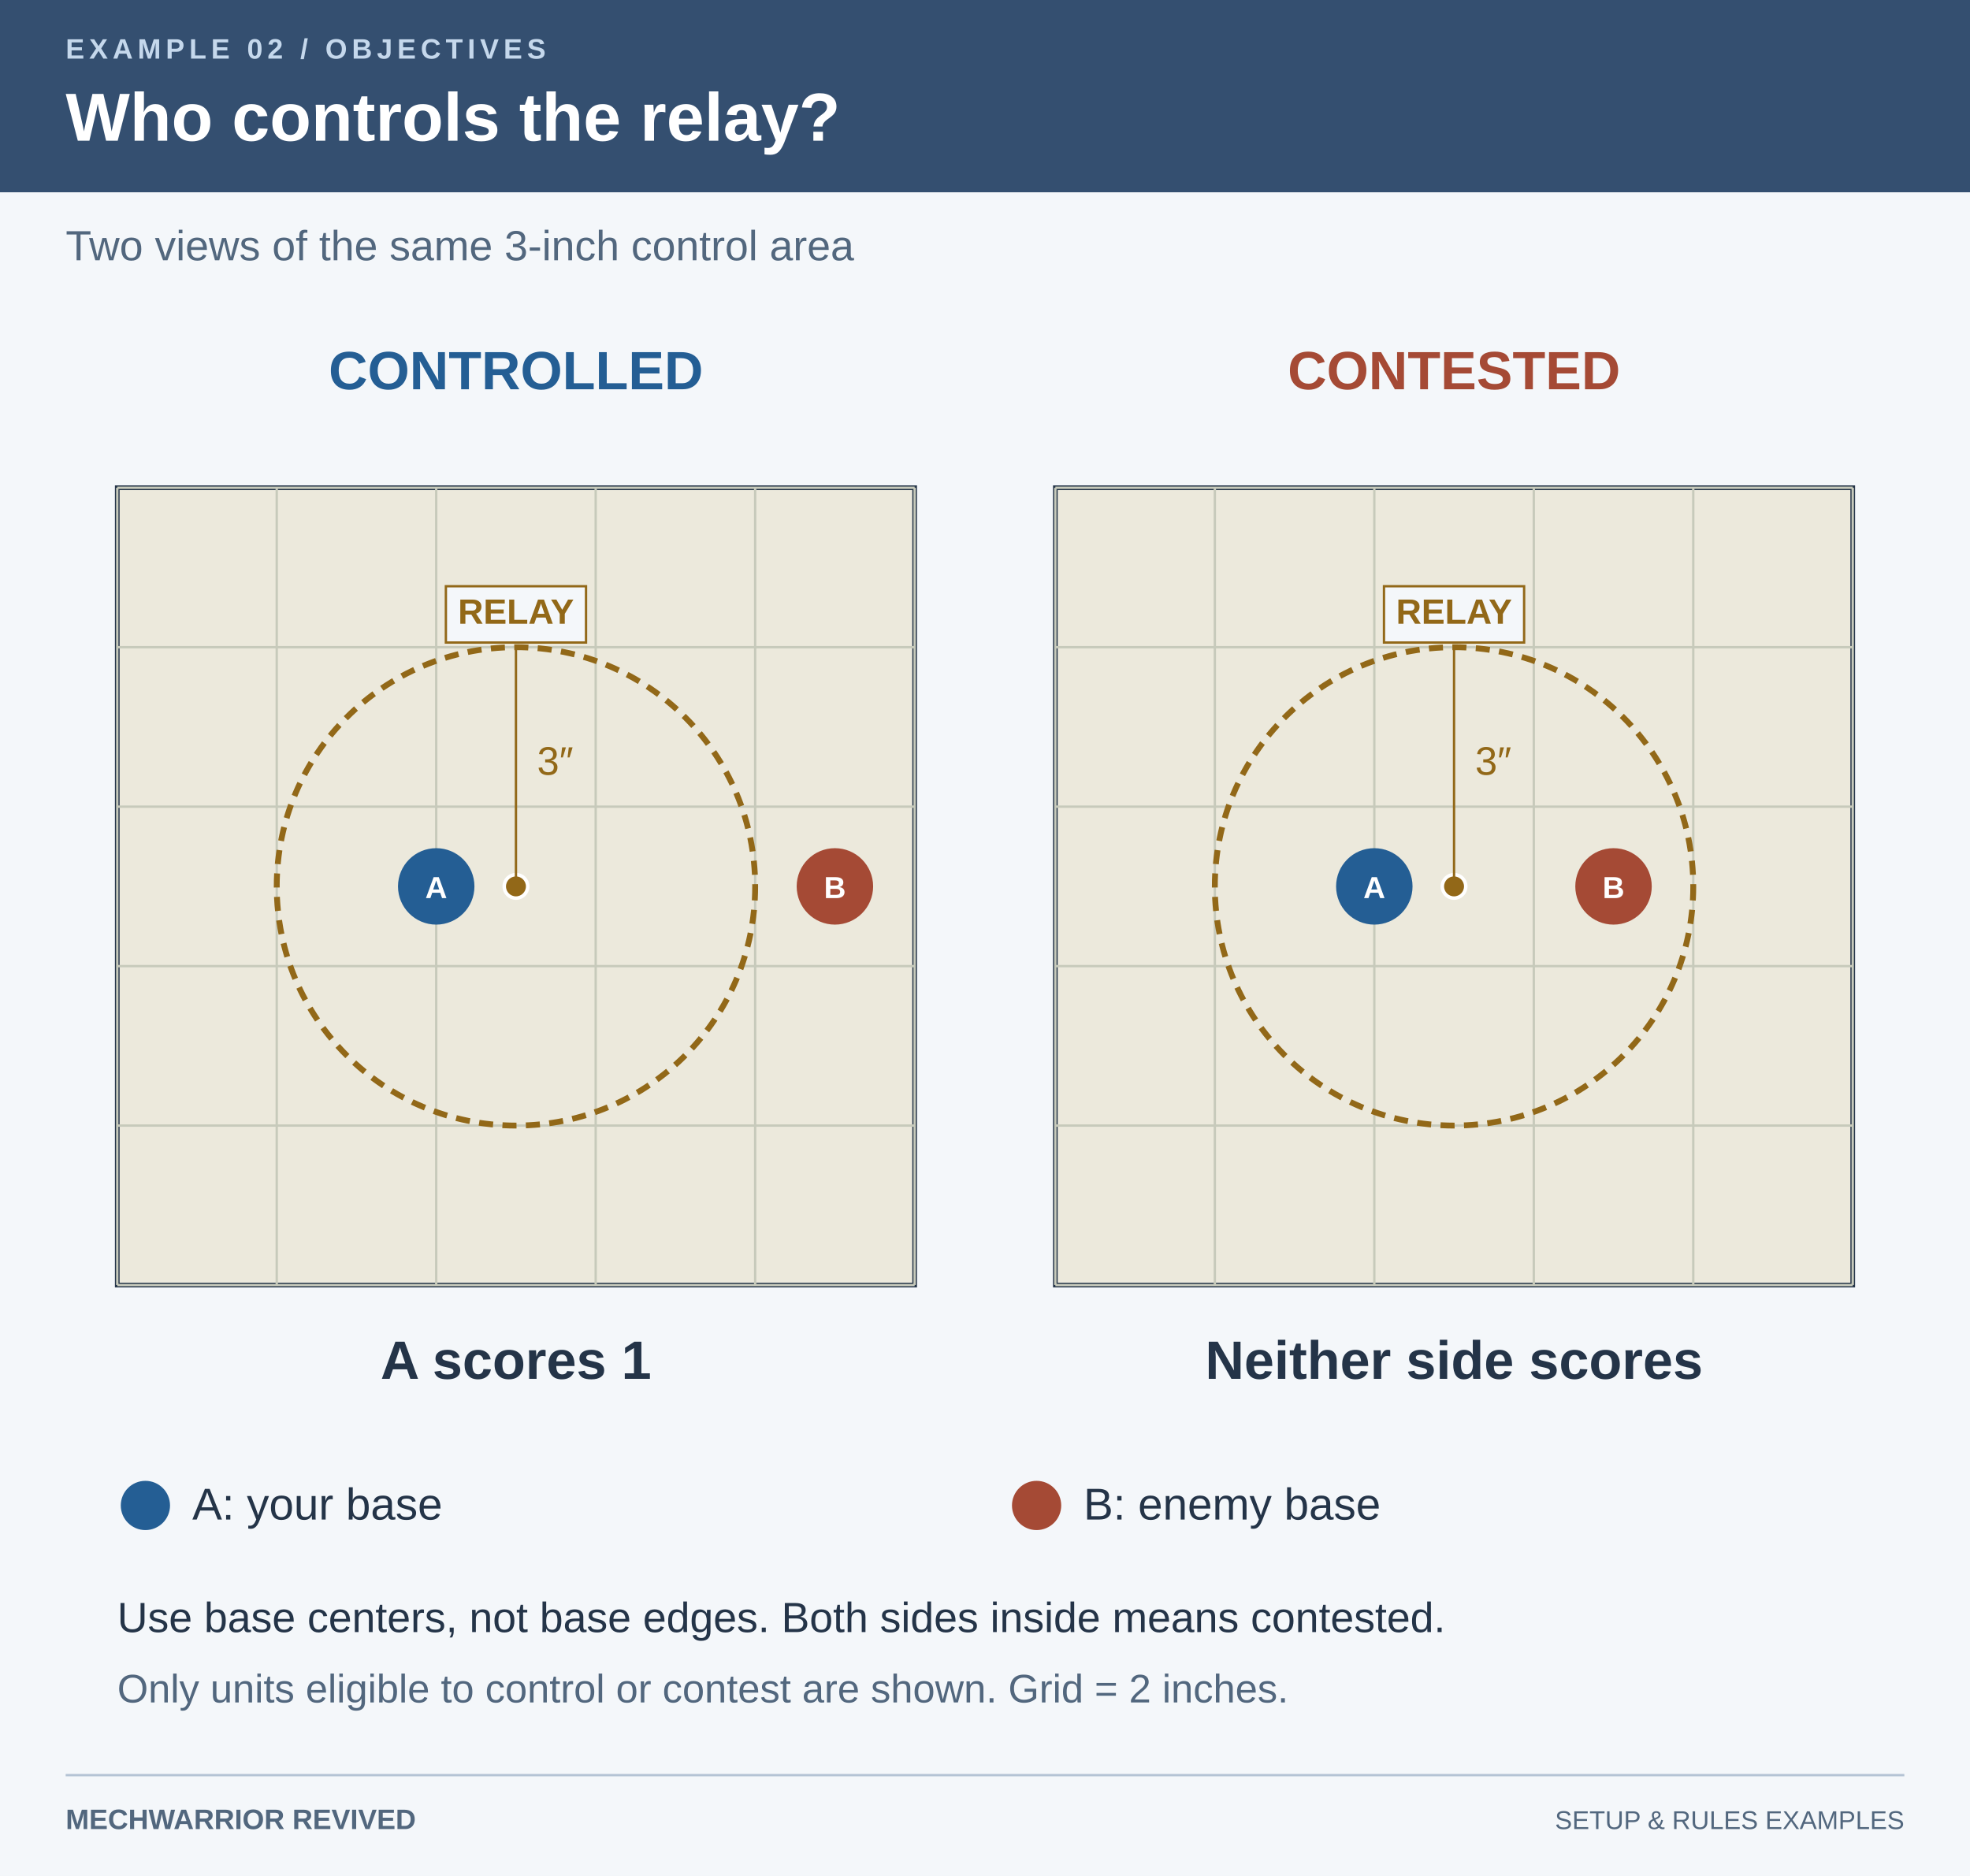
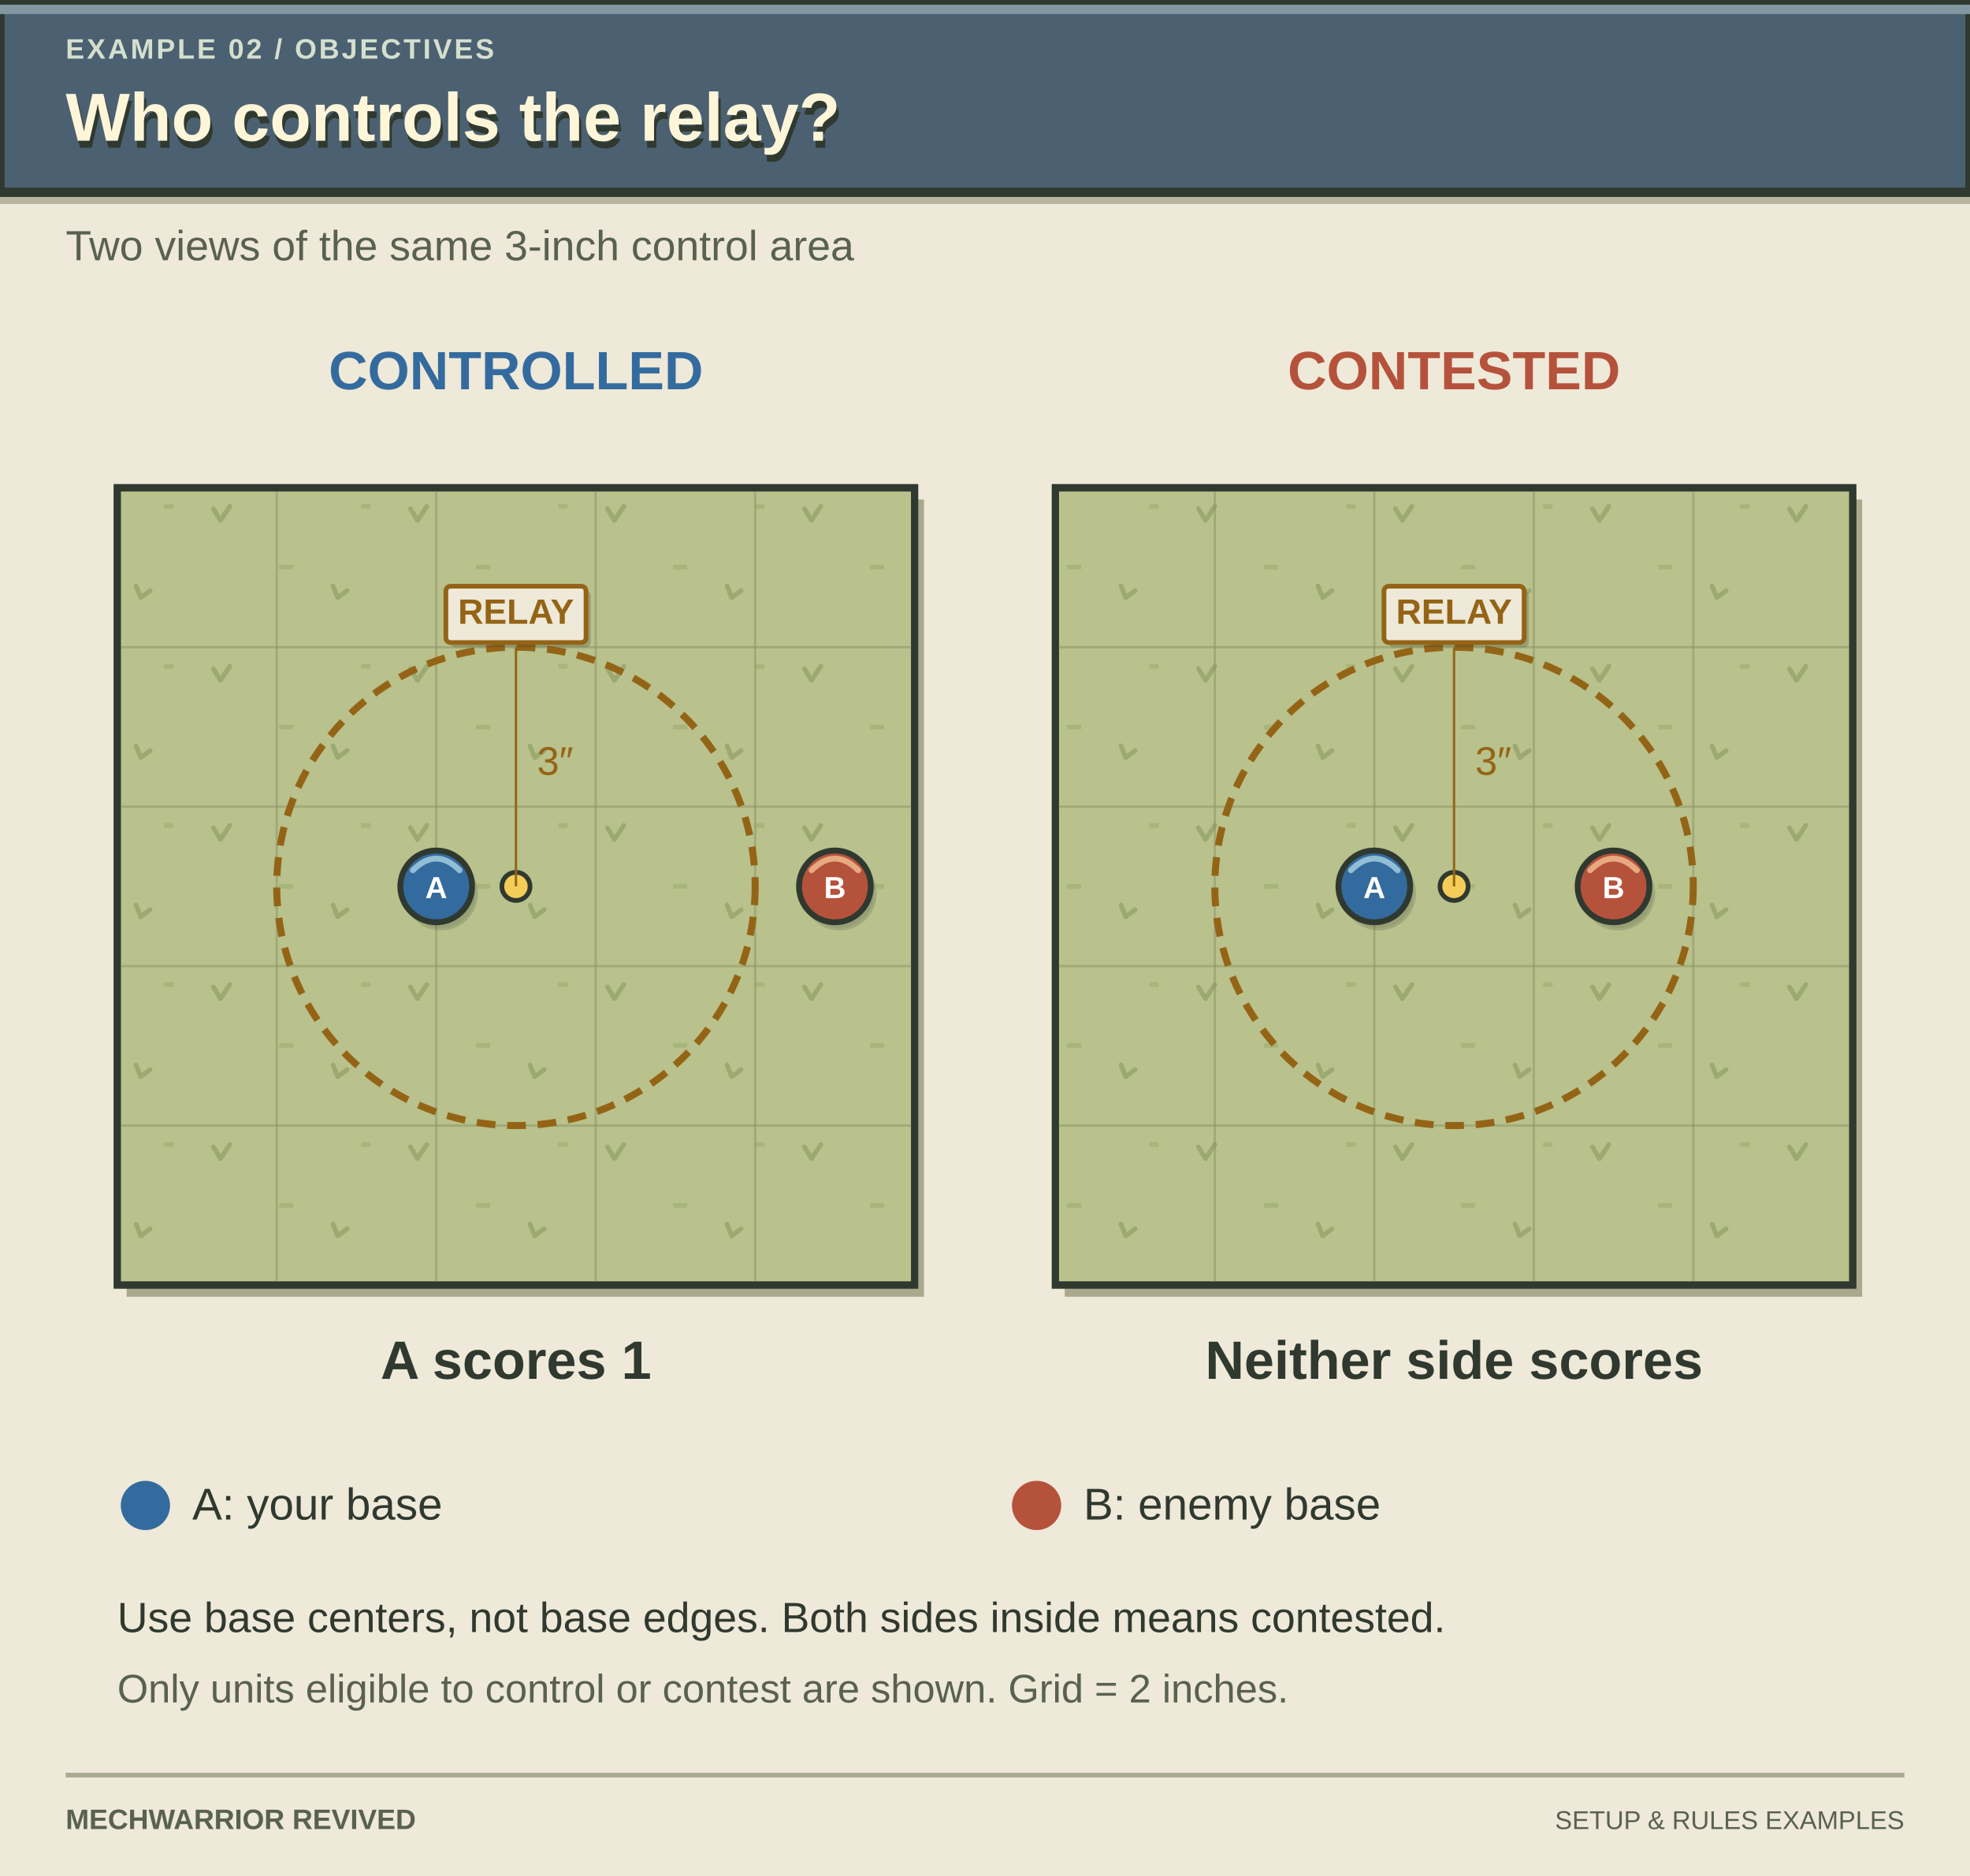
<svg xmlns="http://www.w3.org/2000/svg" width="840" height="800" viewBox="0 0 840 800" role="img" aria-labelledby="title desc">
  <defs>
-     <pattern id="woods" patternUnits="userSpaceOnUse" width="26" height="26">
-       <rect width="26" height="26" fill="#d4dfbf" />
-       <path d="M13 3L20 17H6Z M13 14V22" fill="#a9be8e" stroke="#788f60" stroke-width="1.2" />
+     <pattern id="ground" patternUnits="userSpaceOnUse" width="84" height="68">
+       <rect width="84" height="68" fill="#b9c18c" />
+       <path d="M10 18l-3 -5m3 5l4 -6M60 51l-2 -5m2 5l4 -3" fill="none" stroke="#9ca971" stroke-width="2" stroke-linecap="round" />
+       <path d="M35 38h6M70 12h4" stroke="#a8b57a" stroke-width="2" />
    </pattern>
-     <pattern id="rubble" patternUnits="userSpaceOnUse" width="28" height="26">
-       <rect width="28" height="26" fill="#e3d7bd" />
-       <path d="M3 8L10 4L13 13L5 15Z M17 19L23 12L27 22Z" fill="#bdaf94" stroke="#918164" />
-       <path d="M16 3L21 6M4 22L9 20" stroke="#9f8c6b" />
+     <pattern id="woods" patternUnits="userSpaceOnUse" width="44" height="42">
+       <rect width="44" height="42" fill="#8ca661" />
+       <ellipse cx="25" cy="29" rx="16" ry="10" fill="#6e874d" />
+       <path d="M20 26v10h6V25" fill="#8b7045" stroke="#35452f" stroke-width="2" />
+       <path d="M9 24C2 17 8 10 14 11C14 2 28 1 31 10C41 8 45 22 36 26C31 33 23 30 20 28C14 31 9 29 9 24Z" fill="#5d8c48" stroke="#35452f" stroke-width="2.5" stroke-linejoin="round" />
+       <path d="M12 18Q11 13 18 14Q20 7 27 12" fill="none" stroke="#94b66a" stroke-width="3" stroke-linecap="round" />
    </pattern>
-     <pattern id="blocking" patternUnits="userSpaceOnUse" width="24" height="24">
-       <rect width="24" height="24" fill="#b7bdc3" />
-       <path d="M0 24L24 0M-6 6L6 -6M18 30L30 18" stroke="#85919c" stroke-width="2" />
+     <pattern id="rubble" patternUnits="userSpaceOnUse" width="45" height="40">
+       <rect width="45" height="40" fill="#c4ae83" />
+       <path d="M6 15L12 5L24 8L27 20L17 25L6 22Z M28 29L33 20L42 24L41 35L29 36Z" fill="#958d76" stroke="#514a37" stroke-width="2.5" stroke-linejoin="round" />
+       <path d="M9 14L14 9L22 12M31 29L35 25L39 27" fill="none" stroke="#c6c3a8" stroke-width="3" />
+       <path d="M4 32l4 -1M34 9l3 3" stroke="#806e4f" stroke-width="2" />
    </pattern>
-     <pattern id="fieldworks" patternUnits="userSpaceOnUse" width="28" height="24">
-       <rect width="28" height="24" fill="#ddcbaa" />
-       <path d="M0 7H9V17H19V7H28" fill="none" stroke="#806044" stroke-width="5" />
-       <path d="M0 7H9V17H19V7H28" fill="none" stroke="#b79a70" stroke-width="2" />
+     <pattern id="blocking" patternUnits="userSpaceOnUse" width="32" height="28">
+       <rect width="32" height="28" fill="#899397" />
+       <path d="M0 27H32M31 0V28" stroke="#576367" stroke-width="2" />
+       <path d="M2 2H28" stroke="#b5bdbb" stroke-width="2" />
    </pattern>
-     <pattern id="water" patternUnits="userSpaceOnUse" width="28" height="20">
-       <rect width="28" height="20" fill="#ccdde5" />
-       <path d="M0 10Q7 5 14 10T28 10" fill="none" stroke="#86a6b7" />
+     <pattern id="fieldworks" patternUnits="userSpaceOnUse" width="40" height="32">
+       <rect width="40" height="32" fill="#cbb486" />
+       <path d="M0 10H12V23H28V10H40" fill="none" stroke="#594832" stroke-width="12" stroke-linejoin="round" />
+       <path d="M0 10H12V23H28V10H40" fill="none" stroke="#9a8158" stroke-width="6" stroke-linejoin="round" />
+       <path d="M0 5H9M16 28H25M32 5H40" stroke="#eee0ad" stroke-width="3" stroke-linecap="round" />
+       <path d="M5 6v8M17 19v8M33 6v8" stroke="#594832" stroke-width="2" />
+     </pattern>
+     <pattern id="water" patternUnits="userSpaceOnUse" width="40" height="30">
+       <rect width="40" height="30" fill="#83b0be" />
+       <path d="M4 10Q9 5 14 10T24 10M22 24Q27 19 32 24" fill="none" stroke="#c2dee0" stroke-width="3" stroke-linecap="round" />
    </pattern>
    <marker id="move-arrow" viewBox="0 0 10 10" refX="9" refY="5" markerWidth="6" markerHeight="6" orient="auto-start-reverse">
-       <path d="M0 0L10 5L0 10Z" fill="#245e94" />
+       <path d="M0 0L10 5L0 10Z" fill="#346b9e" />
    </marker>
    <marker id="sight-arrow" viewBox="0 0 10 10" refX="9" refY="5" markerWidth="6" markerHeight="6" orient="auto-start-reverse">
-       <path d="M0 0L10 5L0 10Z" fill="#926818" />
+       <path d="M0 0L10 5L0 10Z" fill="#946416" />
    </marker>
  </defs>
  <g font-family="Arial, Helvetica, sans-serif">
-     <rect x="0" y="0" width="840" height="800" fill="#f4f7fa" stroke="none" />
-     <rect x="0" y="0" width="840" height="82" fill="#344f70" stroke="none" />
-     <text x="28" y="25" font-size="12" text-anchor="start" fill="#c5d8ec" font-weight="bold" letter-spacing="2">EXAMPLE 02  /  OBJECTIVES</text>
-     <text x="28" y="60" font-size="29" text-anchor="start" fill="white" font-weight="bold">Who controls the relay?</text>
-     <text x="28" y="111" font-size="18" text-anchor="start" fill="#52677e" font-weight="normal">Two views of the same 3-inch control area</text>
-     <text x="220" y="166" font-size="23" text-anchor="middle" fill="#245e94" font-weight="bold">CONTROLLED</text>
-     <rect x="50" y="208" width="340" height="340" fill="#ece9dc" stroke="#243448" data-board-width="10" data-board-depth="10" data-scale="34" stroke-width="2" />
-     <line x1="50" y1="208" x2="50" y2="548" stroke="#c7cabb" stroke-width="1" />
-     <line x1="118" y1="208" x2="118" y2="548" stroke="#c7cabb" stroke-width="1" />
-     <line x1="186" y1="208" x2="186" y2="548" stroke="#c7cabb" stroke-width="1" />
-     <line x1="254" y1="208" x2="254" y2="548" stroke="#c7cabb" stroke-width="1" />
-     <line x1="322" y1="208" x2="322" y2="548" stroke="#c7cabb" stroke-width="1" />
-     <line x1="390" y1="208" x2="390" y2="548" stroke="#c7cabb" stroke-width="1" />
-     <line x1="50" y1="548" x2="390" y2="548" stroke="#c7cabb" stroke-width="1" />
-     <line x1="50" y1="480" x2="390" y2="480" stroke="#c7cabb" stroke-width="1" />
-     <line x1="50" y1="412" x2="390" y2="412" stroke="#c7cabb" stroke-width="1" />
-     <line x1="50" y1="344" x2="390" y2="344" stroke="#c7cabb" stroke-width="1" />
-     <line x1="50" y1="276" x2="390" y2="276" stroke="#c7cabb" stroke-width="1" />
-     <line x1="50" y1="208" x2="390" y2="208" stroke="#c7cabb" stroke-width="1" />
-     <circle cx="220" cy="378" r="102" fill="none" stroke="#926818" stroke-width="2.5" stroke-dasharray="6 4" data-objective="RELAY" data-control-radius="3" />
-     <circle cx="220" cy="378" r="5" fill="#926818" stroke="white" stroke-width="1.5" />
-     <rect x="190.125" y="250" width="59.75" height="24" fill="#f4f7fa" stroke="#926818" stroke-width="1" />
-     <text x="220" y="266" font-size="15" text-anchor="middle" fill="#926818" font-weight="bold">RELAY</text>
+     <rect x="0" y="0" width="840" height="800" fill="#eee9d8" stroke="none" />
+     <rect x="0" y="5" width="840" height="82" fill="#b7b39e" stroke="none" />
+     <rect x="0" y="0" width="840" height="82" fill="#4b6171" stroke="#30392f" stroke-width="4" />
+     <line x1="0" y1="4" x2="840" y2="4" stroke="#8198a1" stroke-width="4" />
+     <text x="28" y="25" font-size="12" text-anchor="start" fill="#d5dfce" font-weight="bold" letter-spacing="1">EXAMPLE 02  /  OBJECTIVES</text>
+     <text x="29" y="63" font-size="29" text-anchor="start" fill="#30392f" font-weight="bold">Who controls the relay?</text>
+     <text x="28" y="60" font-size="29" text-anchor="start" fill="#fff6d9" font-weight="bold">Who controls the relay?</text>
+     <text x="28" y="111" font-size="18" text-anchor="start" fill="#59614f" font-weight="normal">Two views of the same 3-inch control area</text>
+     <text x="220" y="166" font-size="23" text-anchor="middle" fill="#346b9e" font-weight="bold">CONTROLLED</text>
+     <rect x="54" y="213" width="340" height="340" fill="#aaa98c" stroke="none" />
+     <rect x="50" y="208" width="340" height="340" fill="url(#ground)" stroke="#30392f" data-board-width="10" data-board-depth="10" data-scale="34" stroke-width="3" />
+     <line x1="50" y1="208" x2="50" y2="548" stroke="#899263" stroke-width="1" opacity=".5" />
+     <line x1="118" y1="208" x2="118" y2="548" stroke="#899263" stroke-width="1" opacity=".5" />
+     <line x1="186" y1="208" x2="186" y2="548" stroke="#899263" stroke-width="1" opacity=".5" />
+     <line x1="254" y1="208" x2="254" y2="548" stroke="#899263" stroke-width="1" opacity=".5" />
+     <line x1="322" y1="208" x2="322" y2="548" stroke="#899263" stroke-width="1" opacity=".5" />
+     <line x1="390" y1="208" x2="390" y2="548" stroke="#899263" stroke-width="1" opacity=".5" />
+     <line x1="50" y1="548" x2="390" y2="548" stroke="#899263" stroke-width="1" opacity=".5" />
+     <line x1="50" y1="480" x2="390" y2="480" stroke="#899263" stroke-width="1" opacity=".5" />
+     <line x1="50" y1="412" x2="390" y2="412" stroke="#899263" stroke-width="1" opacity=".5" />
+     <line x1="50" y1="344" x2="390" y2="344" stroke="#899263" stroke-width="1" opacity=".5" />
+     <line x1="50" y1="276" x2="390" y2="276" stroke="#899263" stroke-width="1" opacity=".5" />
+     <line x1="50" y1="208" x2="390" y2="208" stroke="#899263" stroke-width="1" opacity=".5" />
+     <rect x="50" y="208" width="340" height="340" fill="none" stroke="#30392f" stroke-width="3" />
+     <circle cx="220" cy="378" r="102" fill="none" stroke="#946416" stroke-width="3" stroke-dasharray="8 5" data-objective="RELAY" data-control-radius="3" />
+     <circle cx="220" cy="378" r="6" fill="#f3cd58" stroke="#30392f" stroke-width="2" />
+     <rect x="192.125" y="252" width="59.75" height="24" fill="#30392f" stroke="none" opacity=".25" rx="2" />
+     <rect x="190.125" y="250" width="59.75" height="24" fill="#eee9d8" stroke="#946416" stroke-width="2" rx="2" />
+     <text x="220" y="266" font-size="15" text-anchor="middle" fill="#946416" font-weight="bold">RELAY</text>
    <g data-unit="A" data-center-x="4" data-center-y="5">
-       <circle cx="186" cy="378" r="15.3" fill="#245e94" stroke="#245e94" stroke-width="2" />
+       <circle cx="188" cy="381" r="15.3" fill="#30392f" stroke="#59614f" opacity=".25" />
+       <circle cx="186" cy="378" r="15.3" fill="#346b9e" stroke="#30392f" stroke-width="2.5" />
+       <path d="M176.055 371.115Q186 361.17 195.945 371.115" fill="none" stroke="#91bdd5" stroke-width="2.5" stroke-linecap="round" />
      <text x="186" y="383" font-size="13" text-anchor="middle" fill="white" font-weight="bold">A</text>
    </g>
    <g data-unit="B" data-center-x="9" data-center-y="5">
-       <circle cx="356" cy="378" r="15.3" fill="#a54a35" stroke="#a54a35" stroke-width="2" />
+       <circle cx="358" cy="381" r="15.3" fill="#30392f" stroke="#59614f" opacity=".25" />
+       <circle cx="356" cy="378" r="15.3" fill="#b5523c" stroke="#30392f" stroke-width="2.5" />
+       <path d="M346.055 371.115Q356 361.17 365.945 371.115" fill="none" stroke="#e7aa80" stroke-width="2.5" stroke-linecap="round" />
      <text x="356" y="383" font-size="13" text-anchor="middle" fill="white" font-weight="bold">B</text>
    </g>
-     <line x1="220" y1="378" x2="220" y2="276" stroke="#926818" stroke-width="1" />
-     <text x="229" y="330.4" font-size="17" text-anchor="start" fill="#926818" font-weight="normal">3″</text>
-     <text x="220" y="588" font-size="23" text-anchor="middle" fill="#243448" font-weight="bold">A scores 1</text>
-     <text x="620" y="166" font-size="23" text-anchor="middle" fill="#a54a35" font-weight="bold">CONTESTED</text>
-     <rect x="450" y="208" width="340" height="340" fill="#ece9dc" stroke="#243448" data-board-width="10" data-board-depth="10" data-scale="34" stroke-width="2" />
-     <line x1="450" y1="208" x2="450" y2="548" stroke="#c7cabb" stroke-width="1" />
-     <line x1="518" y1="208" x2="518" y2="548" stroke="#c7cabb" stroke-width="1" />
-     <line x1="586" y1="208" x2="586" y2="548" stroke="#c7cabb" stroke-width="1" />
-     <line x1="654" y1="208" x2="654" y2="548" stroke="#c7cabb" stroke-width="1" />
-     <line x1="722" y1="208" x2="722" y2="548" stroke="#c7cabb" stroke-width="1" />
-     <line x1="790" y1="208" x2="790" y2="548" stroke="#c7cabb" stroke-width="1" />
-     <line x1="450" y1="548" x2="790" y2="548" stroke="#c7cabb" stroke-width="1" />
-     <line x1="450" y1="480" x2="790" y2="480" stroke="#c7cabb" stroke-width="1" />
-     <line x1="450" y1="412" x2="790" y2="412" stroke="#c7cabb" stroke-width="1" />
-     <line x1="450" y1="344" x2="790" y2="344" stroke="#c7cabb" stroke-width="1" />
-     <line x1="450" y1="276" x2="790" y2="276" stroke="#c7cabb" stroke-width="1" />
-     <line x1="450" y1="208" x2="790" y2="208" stroke="#c7cabb" stroke-width="1" />
-     <circle cx="620" cy="378" r="102" fill="none" stroke="#926818" stroke-width="2.5" stroke-dasharray="6 4" data-objective="RELAY" data-control-radius="3" />
-     <circle cx="620" cy="378" r="5" fill="#926818" stroke="white" stroke-width="1.5" />
-     <rect x="590.125" y="250" width="59.75" height="24" fill="#f4f7fa" stroke="#926818" stroke-width="1" />
-     <text x="620" y="266" font-size="15" text-anchor="middle" fill="#926818" font-weight="bold">RELAY</text>
+     <line x1="220" y1="378" x2="220" y2="276" stroke="#946416" stroke-width="1" />
+     <text x="229" y="330.4" font-size="17" text-anchor="start" fill="#946416" font-weight="normal">3″</text>
+     <text x="220" y="588" font-size="23" text-anchor="middle" fill="#30392f" font-weight="bold">A scores 1</text>
+     <text x="620" y="166" font-size="23" text-anchor="middle" fill="#b5523c" font-weight="bold">CONTESTED</text>
+     <rect x="454" y="213" width="340" height="340" fill="#aaa98c" stroke="none" />
+     <rect x="450" y="208" width="340" height="340" fill="url(#ground)" stroke="#30392f" data-board-width="10" data-board-depth="10" data-scale="34" stroke-width="3" />
+     <line x1="450" y1="208" x2="450" y2="548" stroke="#899263" stroke-width="1" opacity=".5" />
+     <line x1="518" y1="208" x2="518" y2="548" stroke="#899263" stroke-width="1" opacity=".5" />
+     <line x1="586" y1="208" x2="586" y2="548" stroke="#899263" stroke-width="1" opacity=".5" />
+     <line x1="654" y1="208" x2="654" y2="548" stroke="#899263" stroke-width="1" opacity=".5" />
+     <line x1="722" y1="208" x2="722" y2="548" stroke="#899263" stroke-width="1" opacity=".5" />
+     <line x1="790" y1="208" x2="790" y2="548" stroke="#899263" stroke-width="1" opacity=".5" />
+     <line x1="450" y1="548" x2="790" y2="548" stroke="#899263" stroke-width="1" opacity=".5" />
+     <line x1="450" y1="480" x2="790" y2="480" stroke="#899263" stroke-width="1" opacity=".5" />
+     <line x1="450" y1="412" x2="790" y2="412" stroke="#899263" stroke-width="1" opacity=".5" />
+     <line x1="450" y1="344" x2="790" y2="344" stroke="#899263" stroke-width="1" opacity=".5" />
+     <line x1="450" y1="276" x2="790" y2="276" stroke="#899263" stroke-width="1" opacity=".5" />
+     <line x1="450" y1="208" x2="790" y2="208" stroke="#899263" stroke-width="1" opacity=".5" />
+     <rect x="450" y="208" width="340" height="340" fill="none" stroke="#30392f" stroke-width="3" />
+     <circle cx="620" cy="378" r="102" fill="none" stroke="#946416" stroke-width="3" stroke-dasharray="8 5" data-objective="RELAY" data-control-radius="3" />
+     <circle cx="620" cy="378" r="6" fill="#f3cd58" stroke="#30392f" stroke-width="2" />
+     <rect x="592.125" y="252" width="59.75" height="24" fill="#30392f" stroke="none" opacity=".25" rx="2" />
+     <rect x="590.125" y="250" width="59.75" height="24" fill="#eee9d8" stroke="#946416" stroke-width="2" rx="2" />
+     <text x="620" y="266" font-size="15" text-anchor="middle" fill="#946416" font-weight="bold">RELAY</text>
    <g data-unit="A" data-center-x="4" data-center-y="5">
-       <circle cx="586" cy="378" r="15.3" fill="#245e94" stroke="#245e94" stroke-width="2" />
+       <circle cx="588" cy="381" r="15.3" fill="#30392f" stroke="#59614f" opacity=".25" />
+       <circle cx="586" cy="378" r="15.3" fill="#346b9e" stroke="#30392f" stroke-width="2.5" />
+       <path d="M576.055 371.115Q586 361.17 595.945 371.115" fill="none" stroke="#91bdd5" stroke-width="2.5" stroke-linecap="round" />
      <text x="586" y="383" font-size="13" text-anchor="middle" fill="white" font-weight="bold">A</text>
    </g>
    <g data-unit="B" data-center-x="7" data-center-y="5">
-       <circle cx="688" cy="378" r="15.3" fill="#a54a35" stroke="#a54a35" stroke-width="2" />
+       <circle cx="690" cy="381" r="15.3" fill="#30392f" stroke="#59614f" opacity=".25" />
+       <circle cx="688" cy="378" r="15.3" fill="#b5523c" stroke="#30392f" stroke-width="2.5" />
+       <path d="M678.055 371.115Q688 361.17 697.945 371.115" fill="none" stroke="#e7aa80" stroke-width="2.5" stroke-linecap="round" />
      <text x="688" y="383" font-size="13" text-anchor="middle" fill="white" font-weight="bold">B</text>
    </g>
-     <line x1="620" y1="378" x2="620" y2="276" stroke="#926818" stroke-width="1" />
-     <text x="629" y="330.4" font-size="17" text-anchor="start" fill="#926818" font-weight="normal">3″</text>
-     <text x="620" y="588" font-size="23" text-anchor="middle" fill="#243448" font-weight="bold">Neither side scores</text>
-     <circle cx="62" cy="642" r="10" fill="#245e94" stroke="#245e94" />
-     <text x="82" y="648" font-size="19" text-anchor="start" fill="#243448" font-weight="normal">A: your base</text>
-     <circle cx="442" cy="642" r="10" fill="#a54a35" stroke="#a54a35" />
-     <text x="462" y="648" font-size="19" text-anchor="start" fill="#243448" font-weight="normal">B: enemy base</text>
-     <text x="50" y="696" font-size="18" text-anchor="start" fill="#243448" font-weight="normal">Use base centers, not base edges. Both sides inside means contested.</text>
-     <text x="50" y="726" font-size="17" text-anchor="start" fill="#52677e" font-weight="normal">Only units eligible to control or contest are shown. Grid = 2 inches.</text>
-     <line x1="28" y1="757" x2="812" y2="757" stroke="#b4c3d4" stroke-width="1" />
-     <text x="28" y="780" font-size="12" text-anchor="start" fill="#52677e" font-weight="bold">MECHWARRIOR REVIVED</text>
-     <text x="812" y="780" font-size="11" text-anchor="end" fill="#52677e" font-weight="normal">SETUP &amp; RULES EXAMPLES</text>
+     <line x1="620" y1="378" x2="620" y2="276" stroke="#946416" stroke-width="1" />
+     <text x="629" y="330.4" font-size="17" text-anchor="start" fill="#946416" font-weight="normal">3″</text>
+     <text x="620" y="588" font-size="23" text-anchor="middle" fill="#30392f" font-weight="bold">Neither side scores</text>
+     <circle cx="62" cy="642" r="10" fill="#346b9e" stroke="#346b9e" />
+     <text x="82" y="648" font-size="19" text-anchor="start" fill="#30392f" font-weight="normal">A: your base</text>
+     <circle cx="442" cy="642" r="10" fill="#b5523c" stroke="#b5523c" />
+     <text x="462" y="648" font-size="19" text-anchor="start" fill="#30392f" font-weight="normal">B: enemy base</text>
+     <text x="50" y="696" font-size="18" text-anchor="start" fill="#30392f" font-weight="normal">Use base centers, not base edges. Both sides inside means contested.</text>
+     <text x="50" y="726" font-size="17" text-anchor="start" fill="#59614f" font-weight="normal">Only units eligible to control or contest are shown. Grid = 2 inches.</text>
+     <line x1="28" y1="757" x2="812" y2="757" stroke="#aaa991" stroke-width="2" />
+     <text x="28" y="780" font-size="12" text-anchor="start" fill="#59614f" font-weight="bold">MECHWARRIOR REVIVED</text>
+     <text x="812" y="780" font-size="11" text-anchor="end" fill="#59614f" font-weight="normal">SETUP &amp; RULES EXAMPLES</text>
  </g>
</svg>
